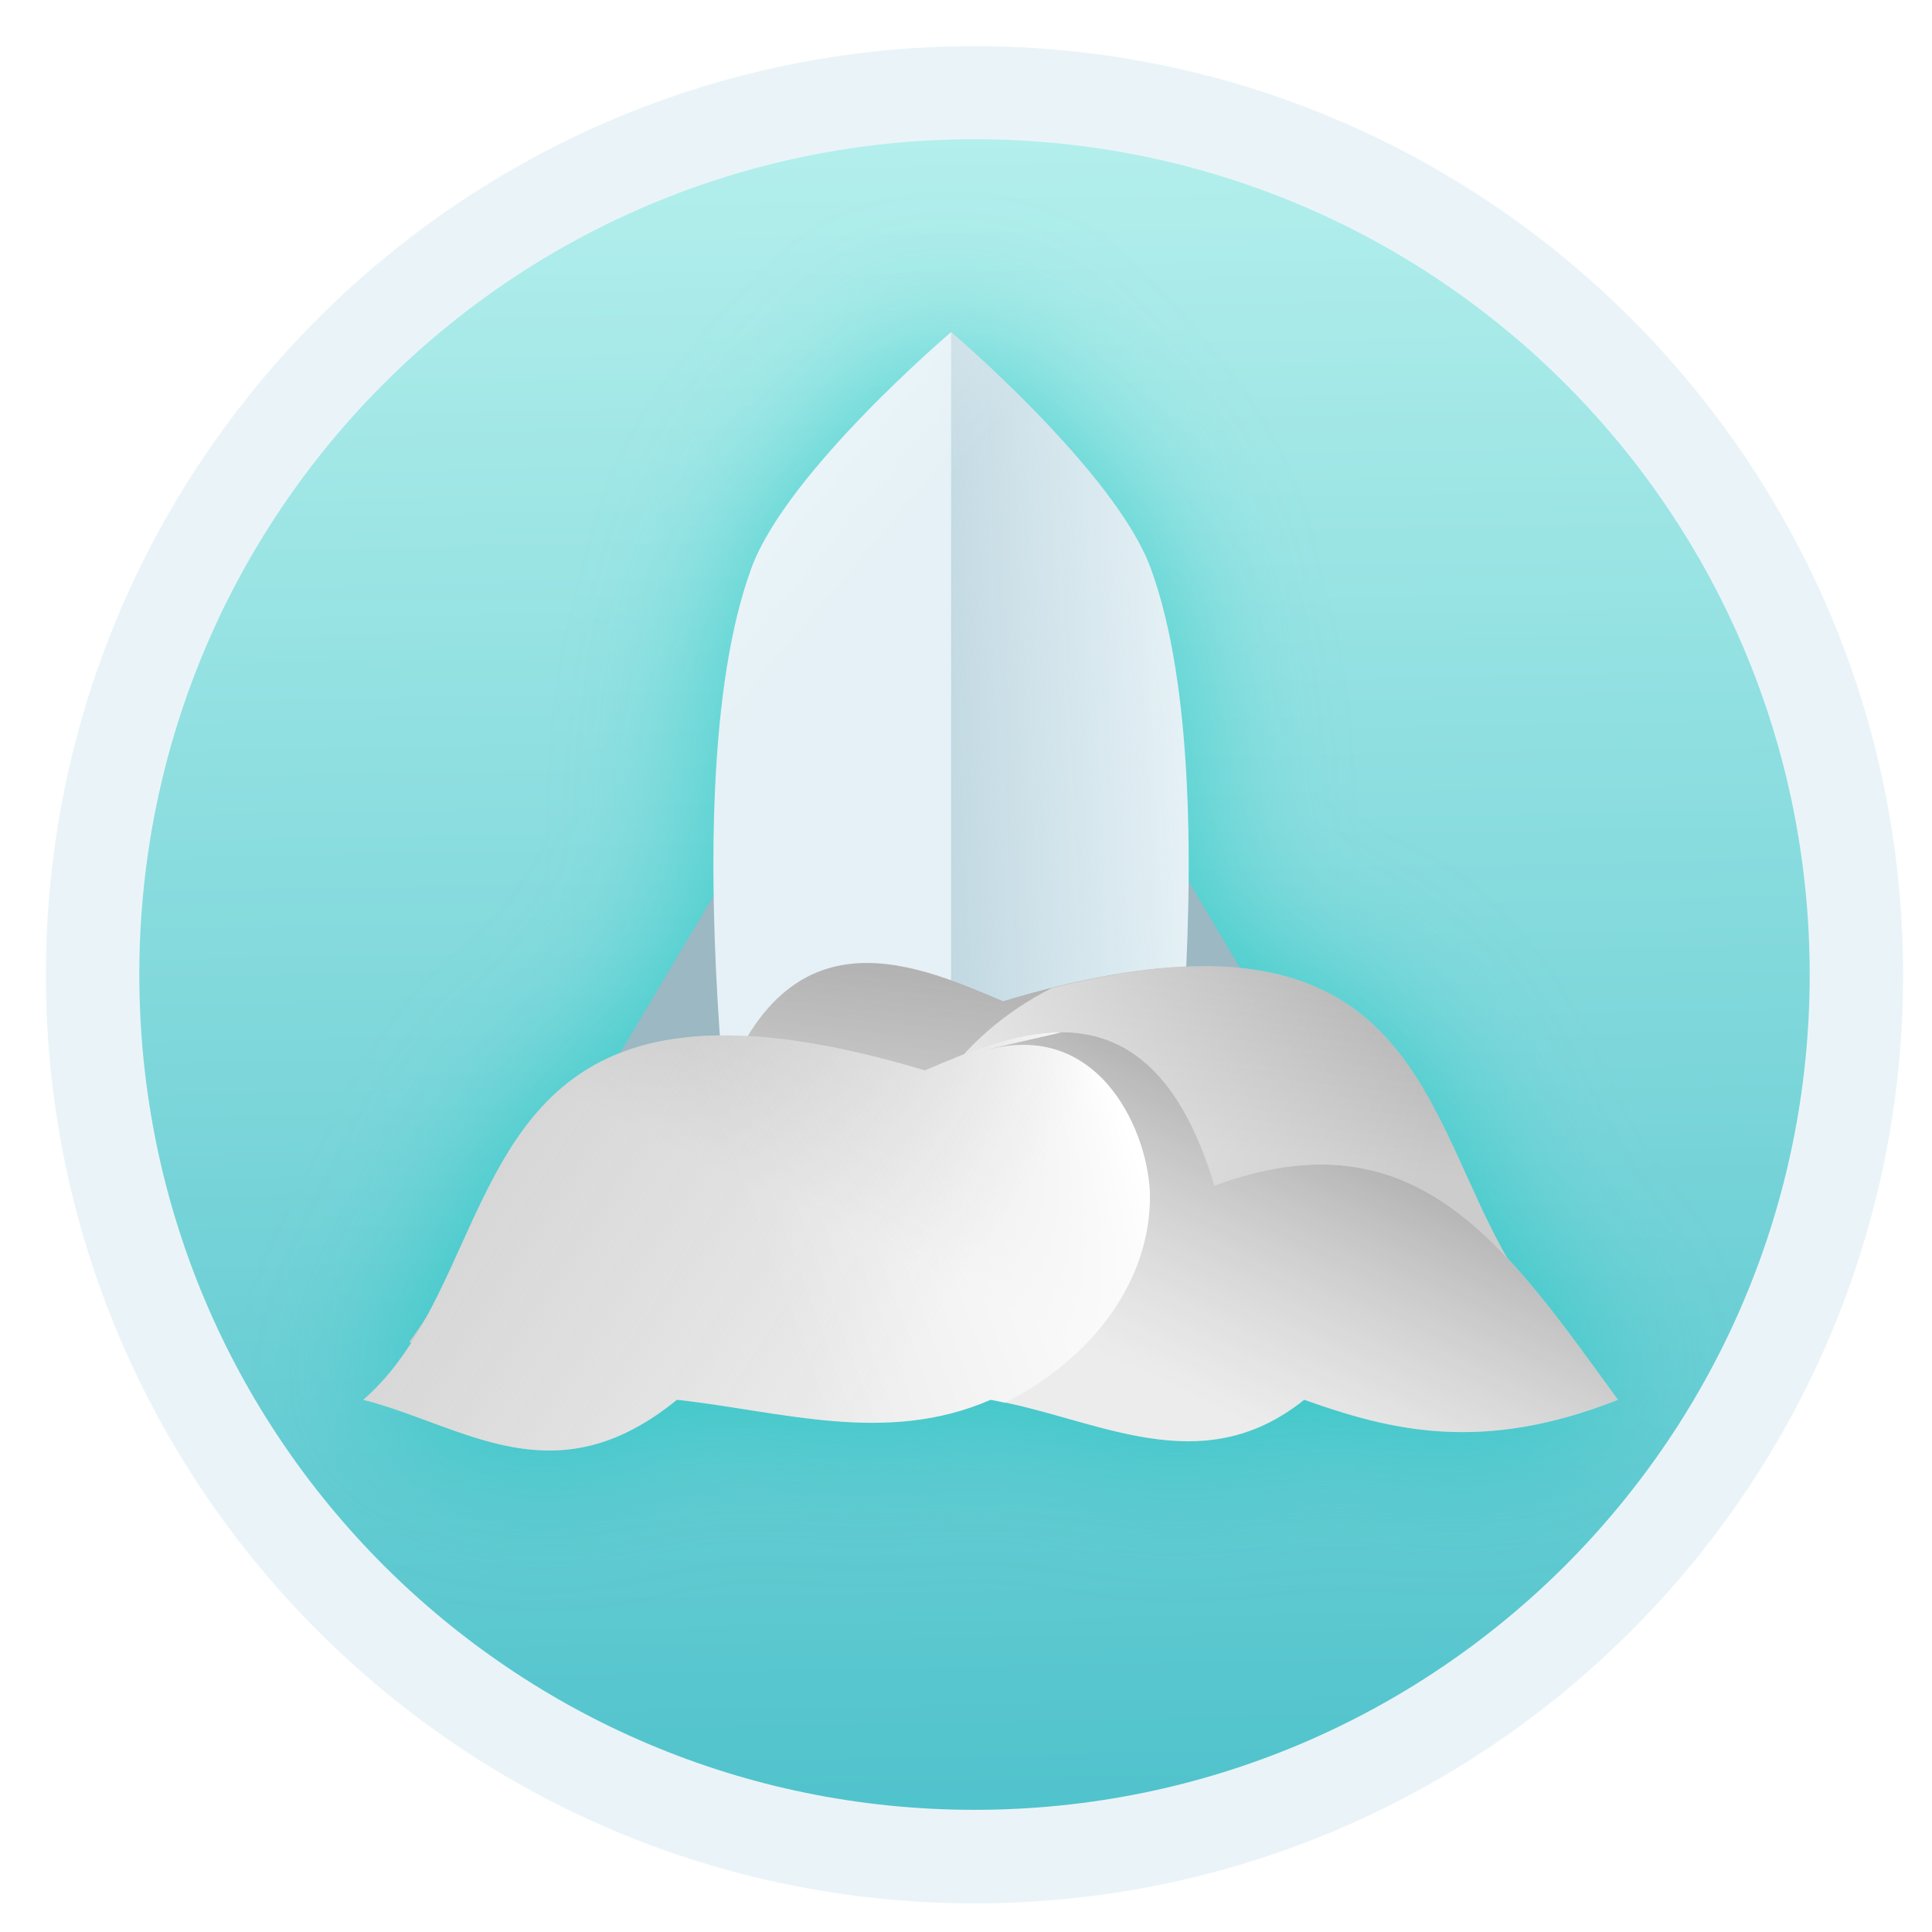
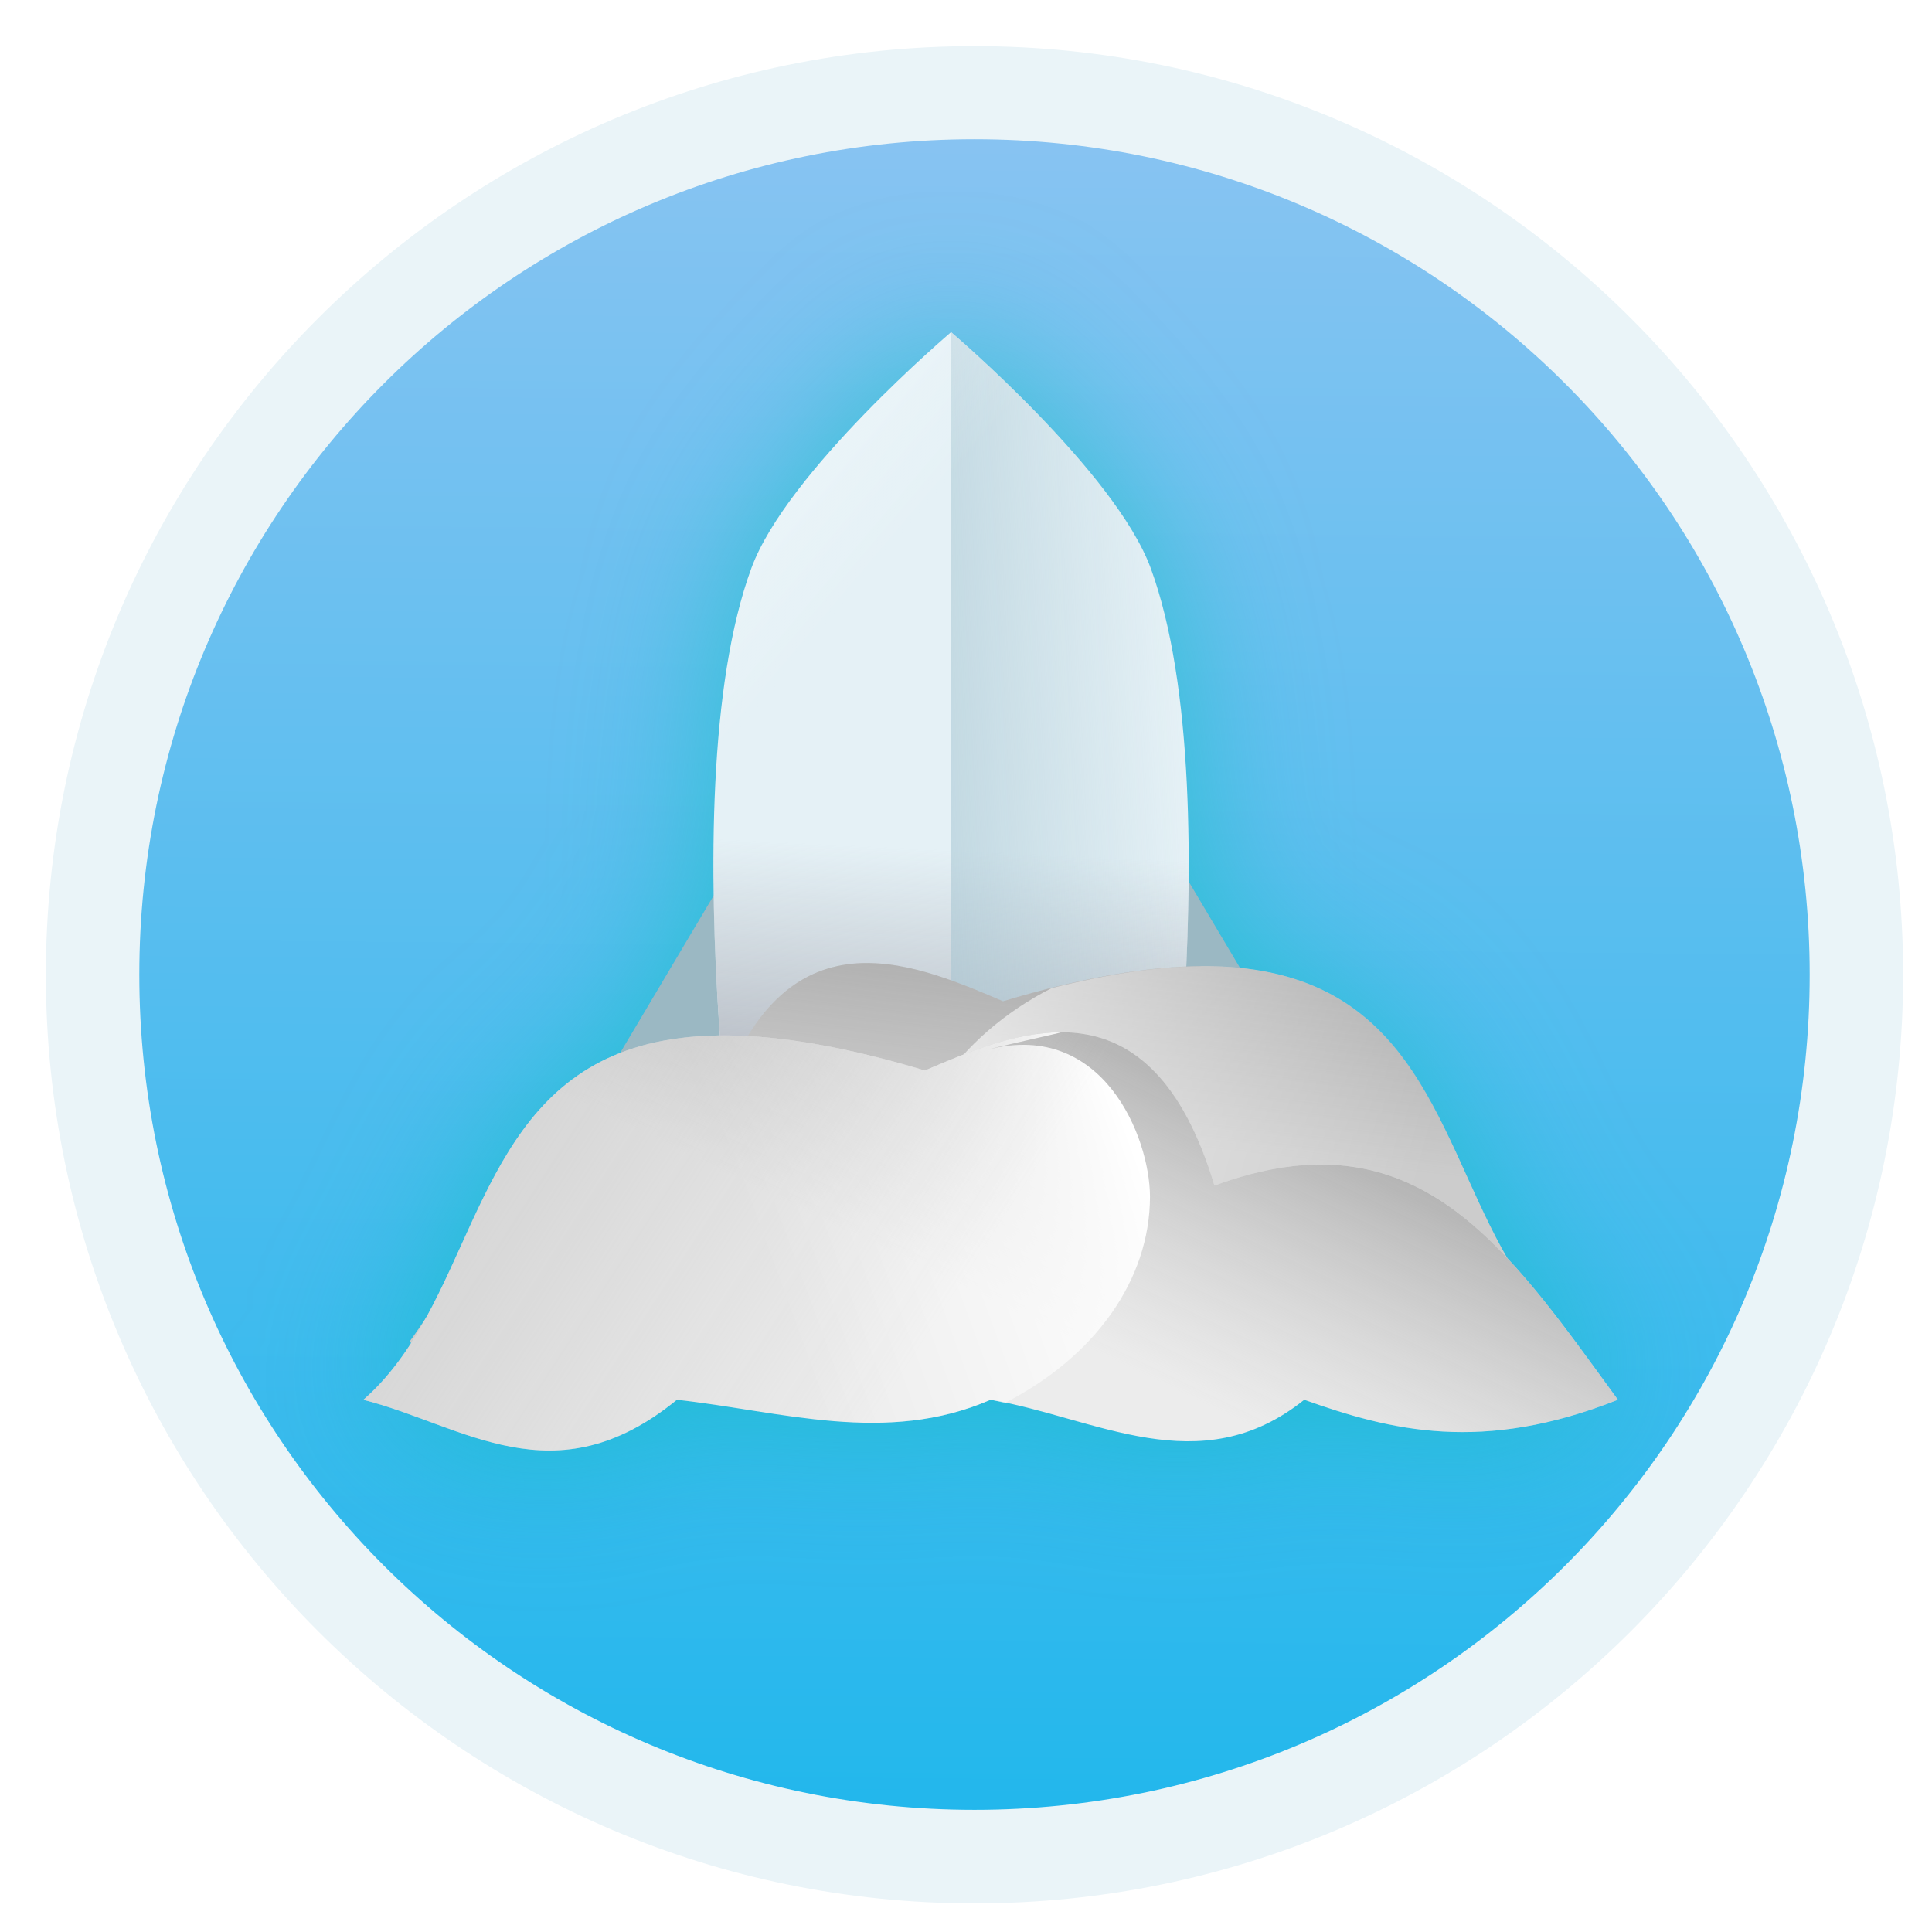
<svg xmlns="http://www.w3.org/2000/svg" xmlns:xlink="http://www.w3.org/1999/xlink" width="64" height="64" viewBox="0 0 16.933 16.933" version="1.1" id="svg8">
  <defs id="defs2">
+     <linearGradient id="linearGradient915">
+       <stop style="stop-color:#b9bec6;stop-opacity:1;" offset="0" id="stop911" />
+       <stop style="stop-color:#b9bec6;stop-opacity:0;" offset="1" id="stop913" />
+     </linearGradient>
    <linearGradient id="linearGradient997">
      <stop style="stop-color:#fbfeff;stop-opacity:1;" offset="0" id="stop993" />
      <stop style="stop-color:#fbfeff;stop-opacity:0;" offset="1" id="stop995" />
    </linearGradient>
    <linearGradient id="linearGradient983">
      <stop style="stop-color:#a3c3d0;stop-opacity:1;" offset="0" id="stop979" />
      <stop style="stop-color:#a3c3d0;stop-opacity:0;" offset="1" id="stop981" />
    </linearGradient>
    <linearGradient id="linearGradient975">
      <stop id="stop971" offset="0" style="stop-color:#8b8b8b;stop-opacity:1" />
      <stop id="stop973" offset="1" style="stop-color:#bbbbbb;stop-opacity:0;" />
    </linearGradient>
    <linearGradient id="linearGradient961">
      <stop style="stop-color:#676767;stop-opacity:1;" offset="0" id="stop957" />
      <stop style="stop-color:#676767;stop-opacity:0;" offset="1" id="stop959" />
    </linearGradient>
    <linearGradient id="linearGradient947">
      <stop style="stop-color:#bbbbbb;stop-opacity:1;" offset="0" id="stop943" />
      <stop style="stop-color:#bbbbbb;stop-opacity:0;" offset="1" id="stop945" />
    </linearGradient>
    <linearGradient id="linearGradient937">
      <stop style="stop-color:#ffffff;stop-opacity:1;" offset="0" id="stop933" />
      <stop style="stop-color:#ffffff;stop-opacity:0;" offset="1" id="stop935" />
    </linearGradient>
    <linearGradient id="linearGradient924">
-       <stop style="stop-color:#ffffff;stop-opacity:1;" offset="0" id="stop920" />
+       <stop style="stop-color:#ffffff;stop-opacity:1" offset="0" id="stop920" />
      <stop style="stop-color:#ffffff;stop-opacity:0;" offset="1" id="stop922" />
    </linearGradient>
    <linearGradient id="linearGradient3866">
      <stop style="stop-color:#000000;stop-opacity:0.521" offset="0" id="stop3868" />
      <stop style="stop-color:#2883c3;stop-opacity:0;" offset="1" id="stop3870" />
    </linearGradient>
    <linearGradient id="linearGradient3874">
      <stop style="stop-color:#000d0e;stop-opacity:0.841;" offset="0" id="stop3876" />
      <stop style="stop-color:#000000;stop-opacity:0;" offset="1" id="stop3878" />
    </linearGradient>
    <clipPath clipPathUnits="userSpaceOnUse" id="clipPath4178">
      <circle r="225" cy="222.68" cx="204.317" id="circle4180" style="opacity:1;fill:#1c5266;fill-opacity:0.191;fill-rule:evenodd;stroke:none;stroke-width:3.334;stroke-linecap:butt;stroke-linejoin:miter;stroke-miterlimit:4;stroke-dasharray:none;stroke-dashoffset:0;stroke-opacity:1" />
    </clipPath>
    <clipPath clipPathUnits="userSpaceOnUse" id="clipPath4178-1">
      <circle r="225" cy="222.68" cx="204.317" id="circle4180-7" style="opacity:1;fill:#1c5266;fill-opacity:0.191;fill-rule:evenodd;stroke:none;stroke-width:3.334;stroke-linecap:butt;stroke-linejoin:miter;stroke-miterlimit:4;stroke-dasharray:none;stroke-dashoffset:0;stroke-opacity:1" />
    </clipPath>
    <linearGradient id="linearGradient5048-8">
      <stop offset="0" style="stop-color:#000000;stop-opacity:0" id="stop5050-4" />
      <stop offset="0.5" style="stop-color:#000000;stop-opacity:1" id="stop5056-7" />
      <stop offset="1" style="stop-color:#000000;stop-opacity:0" id="stop5052-0-1" />
    </linearGradient>
    <linearGradient id="linearGradient5060-29">
      <stop offset="0" style="stop-color:#000000;stop-opacity:1" id="stop5062-9" />
      <stop offset="1" style="stop-color:#000000;stop-opacity:0" id="stop5064-08" />
    </linearGradient>
    <linearGradient id="linearGradient4050-7">
      <stop id="stop4052-6" offset="0" style="stop-color:#ffffff;stop-opacity:0.669;" />
      <stop id="stop4054-0" offset="1" style="stop-color:#ffffff;stop-opacity:0;" />
    </linearGradient>
    <linearGradient gradientUnits="userSpaceOnUse" id="linearGradient4132-3" x1="-5.32" x2="-50.521" gradientTransform="matrix(0,-1,-1,0,0,0)">
      <stop offset="0" stop-color="#f65454" id="stop29-7" />
      <stop offset="1" stop-color="#740000" id="stop31-0" />
    </linearGradient>
    <linearGradient gradientUnits="userSpaceOnUse" id="linearGradient3298-8-9" x1="-39.333" x2="-1.643" gradientTransform="matrix(0,-1,-1,0,0,0)">
      <stop offset="0" stop-color="#791235" id="stop24-3" style="stop-color:#5f0e0e;stop-opacity:1;" />
      <stop offset="1" stop-color="#dd3b27" id="stop26-3" />
    </linearGradient>
    <linearGradient id="linearGradient8265-821-176-38-919-66-249-7-7">
      <stop offset="0" style="stop-color:#ffffff;stop-opacity:1" id="stop2687-1-9" />
      <stop offset="1" style="stop-color:#ffffff;stop-opacity:0" id="stop2689-5-4" />
    </linearGradient>
    <linearGradient id="linearGradient3924">
      <stop offset="0" style="stop-color:#ffffff;stop-opacity:1;" id="stop3926" />
      <stop id="stop3928" style="stop-color:#ffffff;stop-opacity:0.235;" offset="0.063" />
      <stop offset="0.951" style="stop-color:#ffffff;stop-opacity:0.157;" id="stop3930" />
      <stop offset="1" style="stop-color:#ffffff;stop-opacity:0.392;" id="stop3932" />
    </linearGradient>
    <linearGradient id="linearGradient3688-166-749">
      <stop offset="0" style="stop-color:#181818;stop-opacity:1" id="stop2883" />
      <stop offset="1" style="stop-color:#181818;stop-opacity:0" id="stop2885" />
    </linearGradient>
    <linearGradient id="linearGradient3702-501-757">
      <stop offset="0" style="stop-color:#181818;stop-opacity:0" id="stop2895" />
      <stop offset="0.5" style="stop-color:#181818;stop-opacity:1" id="stop2897" />
      <stop offset="1" style="stop-color:#181818;stop-opacity:0" id="stop2899" />
    </linearGradient>
    <linearGradient id="linearGradient3895-9-0-3">
      <stop offset="0" style="stop-color:#dc6838;stop-opacity:1" id="stop3897-0-5-7" />
      <stop offset="1" style="stop-color:#ba3d12;stop-opacity:1" id="stop3899-8-7-06" />
    </linearGradient>
    <linearGradient y2="1044.377" x2="28.531" y1="994.819" x1="28.531" gradientTransform="translate(12,-100)" gradientUnits="userSpaceOnUse" id="linearGradient4195" xlink:href="#linearGradient3895-9-0-3" />
    <linearGradient id="linearGradient4067-0-2">
      <stop id="stop4069-2-9" offset="0" style="stop-color:#acffe3;stop-opacity:1" />
      <stop id="stop4071-8-9" offset="1" style="stop-color:#ffffff;stop-opacity:1" />
    </linearGradient>
    <linearGradient id="linearGradient4644-104-3-3-6-2">
-       <stop id="stop5237-6-5-1-7" style="stop-color:#51c3cc;stop-opacity:1" offset="0" />
-       <stop id="stop5239-4-6-4-8" style="stop-color:#b3efec;stop-opacity:1" offset="1" />
+       <stop id="stop5237-6-5-1-7" style="stop-color:#8dc4f2;stop-opacity:1" offset="0" />
+       <stop id="stop5239-4-6-4-8" style="stop-color:#20b7ec;stop-opacity:1" offset="1" />
    </linearGradient>
-     <linearGradient xlink:href="#linearGradient4644-104-3-3-6-2" id="linearGradient889" x1="8.829" y1="295.825" x2="8.541" y2="281.287" gradientUnits="userSpaceOnUse" />
+     <linearGradient xlink:href="#linearGradient4644-104-3-3-6-2" id="linearGradient889" x1="8.541" y1="280.471" x2="8.399" y2="296.264" gradientUnits="userSpaceOnUse" />
    <linearGradient xlink:href="#linearGradient924" id="linearGradient926" x1="36.493" y1="32.761" x2="26.519" y2="36.408" gradientUnits="userSpaceOnUse" gradientTransform="matrix(0.3201367,0,0,0.3201367,-1.869021,279.2839)" />
    <linearGradient xlink:href="#linearGradient937" id="linearGradient939" x1="24.374" y1="28.06" x2="45.057" y2="33.685" gradientUnits="userSpaceOnUse" gradientTransform="matrix(0.3201367,0,0,0.3201367,-1.869021,279.2839)" />
    <linearGradient xlink:href="#linearGradient975" id="linearGradient949" x1="12.492" y1="288.548" x2="11.161" y2="291.312" gradientUnits="userSpaceOnUse" gradientTransform="matrix(1.209965,0,0,1.209965,-1.869021,-59.58703)" />
    <linearGradient xlink:href="#linearGradient947" id="linearGradient953" gradientUnits="userSpaceOnUse" x1="1.955" y1="286.233" x2="8.289" y2="290.362" gradientTransform="matrix(1.209965,0,0,1.209965,-1.869021,-59.58703)" />
    <linearGradient xlink:href="#linearGradient961" id="linearGradient963" x1="9.967" y1="284.858" x2="9.501" y2="288.945" gradientUnits="userSpaceOnUse" gradientTransform="matrix(1.209965,0,0,1.209965,-1.869021,-59.58703)" />
    <linearGradient xlink:href="#linearGradient983" id="linearGradient985" x1="6.83" y1="286.839" x2="10.156" y2="286.672" gradientUnits="userSpaceOnUse" gradientTransform="matrix(1.209965,0,0,1.209965,-1.869021,-59.58703)" />
    <linearGradient xlink:href="#linearGradient997" id="linearGradient999" x1="5.378" y1="282.136" x2="8.171" y2="284.499" gradientUnits="userSpaceOnUse" gradientTransform="matrix(1.209965,0,0,1.209965,-1.869021,-59.58703)" />
    <filter style="color-interpolation-filters:sRGB" id="filter1034" x="-0.14" width="1.279" y="-0.157" height="1.313">
      <feGaussianBlur stdDeviation="2.419" id="feGaussianBlur1036" />
    </filter>
+     <linearGradient xlink:href="#linearGradient915" id="linearGradient917" x1="8.106" y1="289.448" x2="8.197" y2="287.51" gradientUnits="userSpaceOnUse" />
  </defs>
  <g id="layer1" transform="translate(0,-280.0667)">
-     <circle style="opacity:1;fill:url(#linearGradient889);fill-opacity:1.0;stroke:none;stroke-width:0.818;stroke-linecap:round;stroke-miterlimit:4;stroke-dasharray:none;stroke-dashoffset:0;stroke-opacity:1" id="path826" cx="8.541" cy="288.609" r="7.73" />
+     <circle style="opacity:1;fill:url(#linearGradient889);fill-opacity:1;stroke:none;stroke-width:0.818;stroke-linecap:round;stroke-miterlimit:4;stroke-dasharray:none;stroke-dashoffset:0;stroke-opacity:1" id="path826" cx="8.541" cy="288.609" r="7.73" />
    <path style="fill:#00c0bb;fill-opacity:0.564;stroke:none;stroke-width:1.21px;stroke-linecap:butt;stroke-linejoin:miter;stroke-opacity:1;filter:url(#filter1034)" d="M 31.508 11.002 C 31.508 11.002 26.065 15.617 24.891 18.824 C 23.861 21.634 23.589 25.658 23.65 29.646 L 20.533 34.895 C 20.316 34.977 20.101 35.062 19.904 35.162 C 17.724 36.275 16.618 38.323 15.627 40.469 C 15.123 41.561 14.646 42.676 14.074 43.709 C 13.91 43.958 13.743 44.206 13.561 44.457 C 13.582 44.466 13.596 44.47 13.617 44.479 C 13.169 45.178 12.657 45.821 12.033 46.367 C 15.343 47.208 18.355 49.688 22.422 46.367 C 25.885 46.749 29.349 47.876 32.812 46.367 C 36.276 46.955 39.738 49.143 43.201 46.367 C 46.076 47.397 49.11 48.146 53.59 46.367 C 52.36 44.68 51.212 43.07 49.986 41.75 C 49.327 40.626 48.8 39.387 48.24 38.176 C 47.249 36.03 46.144 33.984 43.963 32.871 C 43.173 32.468 42.217 32.208 41.094 32.094 L 39.363 29.184 C 39.394 25.348 39.109 21.523 38.121 18.824 C 36.947 15.618 31.508 11.002 31.508 11.002 z " transform="matrix(0.2645833,0,0,0.2645833,0,280.0667)" id="path1001" />
    <path id="path989" d="m 10.165,287.367 1.801,3.03 -2.487,-0.086 z" style="fill:#9bb8c3;fill-opacity:1;stroke:none;stroke-width:0.32px;stroke-linecap:butt;stroke-linejoin:miter;stroke-opacity:1" />
    <path style="fill:#9bb8c3;fill-opacity:1;stroke:none;stroke-width:0.32px;stroke-linecap:butt;stroke-linejoin:miter;stroke-opacity:1" d="m 6.649,287.253 -1.801,3.03 2.487,-0.086 z" id="path987" />
    <path style="color:#000000;font-style:normal;font-variant:normal;font-weight:normal;font-stretch:normal;font-size:medium;line-height:normal;font-family:sans-serif;font-variant-ligatures:normal;font-variant-position:normal;font-variant-caps:normal;font-variant-numeric:normal;font-variant-alternates:normal;font-feature-settings:normal;text-indent:0;text-align:start;text-decoration:none;text-decoration-line:none;text-decoration-style:solid;text-decoration-color:#000000;letter-spacing:normal;word-spacing:normal;text-transform:none;writing-mode:lr-tb;direction:ltr;text-orientation:mixed;dominant-baseline:auto;baseline-shift:baseline;text-anchor:start;white-space:normal;shape-padding:0;clip-rule:nonzero;display:inline;overflow:visible;visibility:visible;opacity:1;isolation:auto;mix-blend-mode:normal;color-interpolation:sRGB;color-interpolation-filters:linearRGB;solid-color:#000000;solid-opacity:1;vector-effect:none;fill:#eaf4f8;fill-opacity:1;fill-rule:nonzero;stroke:none;stroke-width:0.818;stroke-linecap:round;stroke-linejoin:miter;stroke-miterlimit:4;stroke-dasharray:none;stroke-dashoffset:0;stroke-opacity:1;color-rendering:auto;image-rendering:auto;shape-rendering:auto;text-rendering:auto;enable-background:accumulate" d="m 8.541,280.471 c -4.49,0 -8.139,3.649 -8.139,8.139 0,4.49 3.649,8.139 8.139,8.139 4.49,0 8.139,-3.649 8.139,-8.139 0,-4.49 -3.649,-8.139 -8.139,-8.139 z m 0,0.816 c 4.048,0 7.32,3.274 7.32,7.322 0,4.048 -3.272,7.32 -7.32,7.32 -4.048,0 -7.32,-3.272 -7.32,-7.32 0,-4.048 3.272,-7.322 7.32,-7.322 z" id="circle872" />
    <path style="fill:#e5f1f6;fill-opacity:1;stroke:none;stroke-width:0.32" d="m 8.336,282.978 c 0,0 -1.44,1.221 -1.751,2.07 -0.748,2.043 0,6.527 0,6.527 h 3.501 c 0,0 0.748,-4.484 0,-6.527 -0.311,-0.848 -1.75,-2.07 -1.75,-2.07 z" id="path897" />
+     <path style="fill:url(#linearGradient917);fill-opacity:1;stroke:none;stroke-width:0.32" d="m 8.336,282.978 c 0,0 -1.44,1.221 -1.751,2.07 -0.748,2.043 0,6.527 0,6.527 h 3.501 c 0,0 0.748,-4.484 0,-6.527 -0.311,-0.848 -1.75,-2.07 -1.75,-2.07 z" id="path909" />
    <path id="path977" d="m 8.336,282.978 -3.123e-4,8.597 h 1.75 c 0,0 0.748,-4.484 0,-6.527 -0.311,-0.848 -1.75,-2.07 -1.75,-2.07 z" style="fill:url(#linearGradient985);fill-opacity:1;stroke:none;stroke-width:0.32" />
    <path id="path913" d="m 13.714,291.728 c -0.876,0.222 -1.673,0.879 -2.749,0 -0.916,0.101 -1.833,0.399 -2.749,0 -0.916,0.155 -1.833,0.735 -2.749,0 -0.761,0.272 -0.695,0.572 -1.88,0.101 0.982,-1.348 0.893,-2.63 2.667,-1.978 0.559,-1.858 1.717,-1.359 2.537,-1.009 1.401,-0.42 2.262,-0.373 2.839,-0.079 0.577,0.295 0.869,0.836 1.132,1.404 0.262,0.568 0.494,1.162 0.951,1.561 z" style="fill:#cccccc;fill-opacity:1;stroke:none;stroke-width:0.32px;stroke-linecap:butt;stroke-linejoin:miter;stroke-opacity:1" />
    <path id="path991" d="m 8.336,282.978 c 0,0 -1.44,1.221 -1.751,2.07 -0.748,2.043 0,6.527 0,6.527 h 3.501 c 0,0 0.748,-4.484 0,-6.527 -0.311,-0.848 -1.75,-2.07 -1.75,-2.07 z" style="fill:url(#linearGradient999);fill-opacity:1;stroke:none;stroke-width:0.32" />
    <path style="fill:url(#linearGradient963);fill-opacity:1;stroke:none;stroke-width:0.32px;stroke-linecap:butt;stroke-linejoin:miter;stroke-opacity:1" d="m 13.714,291.728 c -0.876,0.222 -1.673,0.879 -2.749,0 -0.916,0.101 -1.833,0.399 -2.749,0 -0.916,0.155 -1.833,0.735 -2.749,0 -0.761,0.272 -0.695,0.572 -1.88,0.101 0.982,-1.348 0.893,-2.63 2.667,-1.978 0.559,-1.858 1.717,-1.359 2.537,-1.009 1.401,-0.42 2.262,-0.373 2.839,-0.079 0.577,0.295 0.869,0.836 1.132,1.404 0.262,0.568 0.494,1.162 0.951,1.561 z" id="path955" />
    <path style="fill:url(#linearGradient939);fill-opacity:1;stroke:none;stroke-width:0.32" d="m 10.521,288.535 c -0.365,0.003 -0.796,0.064 -1.304,0.192 a 2.787,2.335 0 0 0 -1.339,1.993 2.787,2.335 0 0 0 0.283,1.02 c 0.019,-0.004 0.038,-0.009 0.056,-0.012 0.916,0.399 1.832,0.101 2.749,0 0.788,0.644 1.427,0.462 2.057,0.233 a 2.787,2.335 0 0 0 0.334,-0.644 c -0.24,-0.346 -0.409,-0.754 -0.592,-1.15 -0.262,-0.568 -0.555,-1.109 -1.132,-1.404 -0.288,-0.147 -0.648,-0.233 -1.11,-0.229 z" id="path928" />
    <path style="fill:#ececec;fill-opacity:1;stroke:none;stroke-width:0.32px;stroke-linecap:butt;stroke-linejoin:miter;stroke-opacity:1" d="m 3.184,292.335 c 0.876,0.222 1.673,0.879 2.749,0 0.916,0.101 1.833,0.399 2.749,0 0.916,0.155 1.833,0.735 2.749,0 0.761,0.272 1.564,0.471 2.749,0 -0.982,-1.348 -1.762,-2.529 -3.536,-1.877 -0.559,-1.858 -1.717,-1.359 -2.537,-1.009 -1.401,-0.42 -2.262,-0.373 -2.839,-0.079 -0.577,0.295 -0.869,0.836 -1.132,1.404 -0.262,0.568 -0.494,1.162 -0.951,1.561 z" id="path911" />
    <path id="path941" d="m 3.184,292.335 c 0.876,0.222 1.673,0.879 2.749,0 0.916,0.101 1.833,0.399 2.749,0 0.916,0.155 1.833,0.735 2.749,0 0.761,0.272 1.564,0.471 2.749,0 -0.982,-1.348 -1.762,-2.529 -3.536,-1.877 -0.559,-1.858 -1.717,-1.359 -2.537,-1.009 -1.401,-0.42 -2.262,-0.373 -2.839,-0.079 -0.577,0.295 -0.869,0.836 -1.132,1.404 -0.262,0.568 -0.494,1.162 -0.951,1.561 z" style="fill:url(#linearGradient949);fill-opacity:1;stroke:none;stroke-width:0.32px;stroke-linecap:butt;stroke-linejoin:miter;stroke-opacity:1" />
    <path style="fill:url(#linearGradient926);fill-opacity:1;stroke:none;stroke-width:0.32" d="m 9.298,289.114 c -0.41,2.9e-4 -0.833,0.182 -1.192,0.335 -1.401,-0.42 -2.262,-0.373 -2.839,-0.078 -0.474,0.242 -0.754,0.653 -0.985,1.106 -0.002,0.026 -0.004,0.052 -0.005,0.078 6.403e-4,0.791 0.569,1.521 1.485,1.907 0.056,-0.039 0.113,-0.08 0.171,-0.127 0.916,0.101 1.833,0.399 2.749,0 0.042,0.007 0.083,0.019 0.124,0.028 0.795,-0.406 1.272,-1.083 1.273,-1.808 -0.002,-0.528 -0.414,-1.539 -1.405,-1.293 -0.021,-9.6e-4 0.644,-0.147 0.623,-0.147 z" id="path915" />
    <path style="fill:url(#linearGradient953);fill-opacity:1;stroke:none;stroke-width:0.32px;stroke-linecap:butt;stroke-linejoin:miter;stroke-opacity:1" d="m 3.184,292.335 c 0.876,0.222 1.673,0.879 2.749,0 0.916,0.101 1.833,0.399 2.749,0 0.916,0.155 1.833,0.735 2.749,0 0.761,0.272 1.564,0.471 2.749,0 -0.982,-1.348 -1.762,-2.529 -3.536,-1.877 -0.559,-1.858 -1.717,-1.359 -2.537,-1.009 -1.401,-0.42 -2.262,-0.373 -2.839,-0.079 -0.577,0.295 -0.869,0.836 -1.132,1.404 -0.262,0.568 -0.494,1.162 -0.951,1.561 z" id="path951" />
  </g>
</svg>
